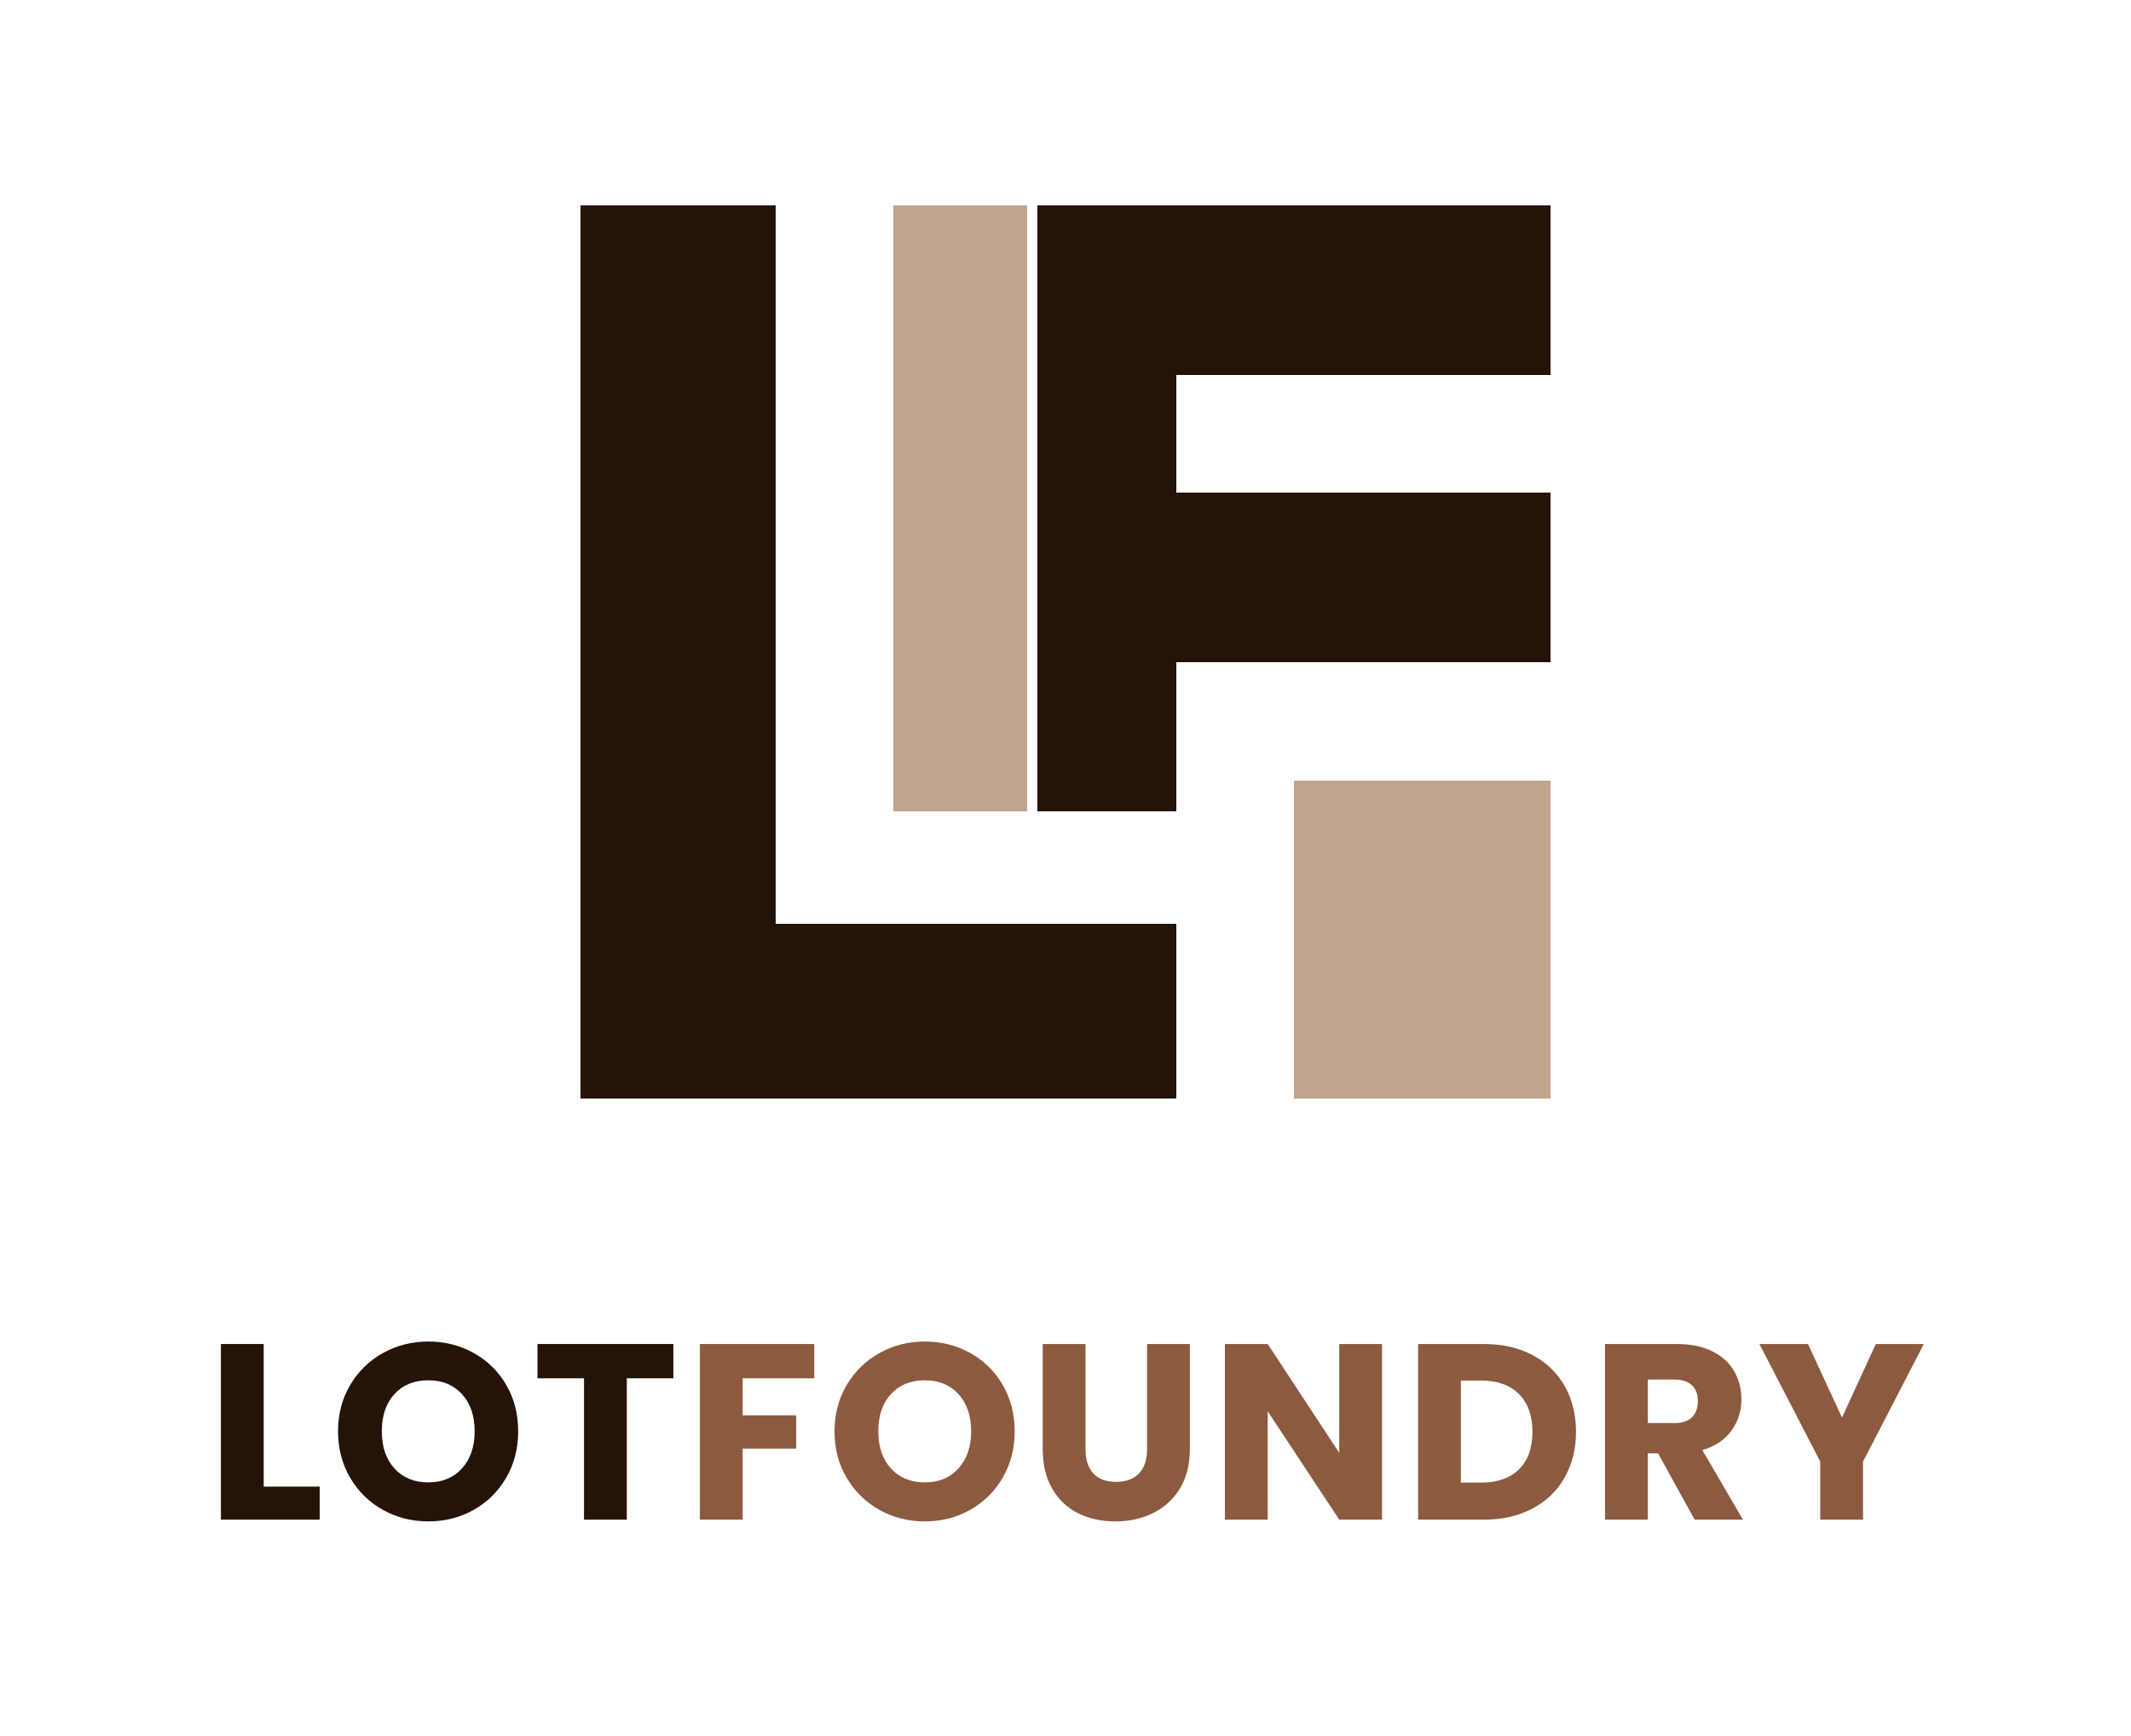
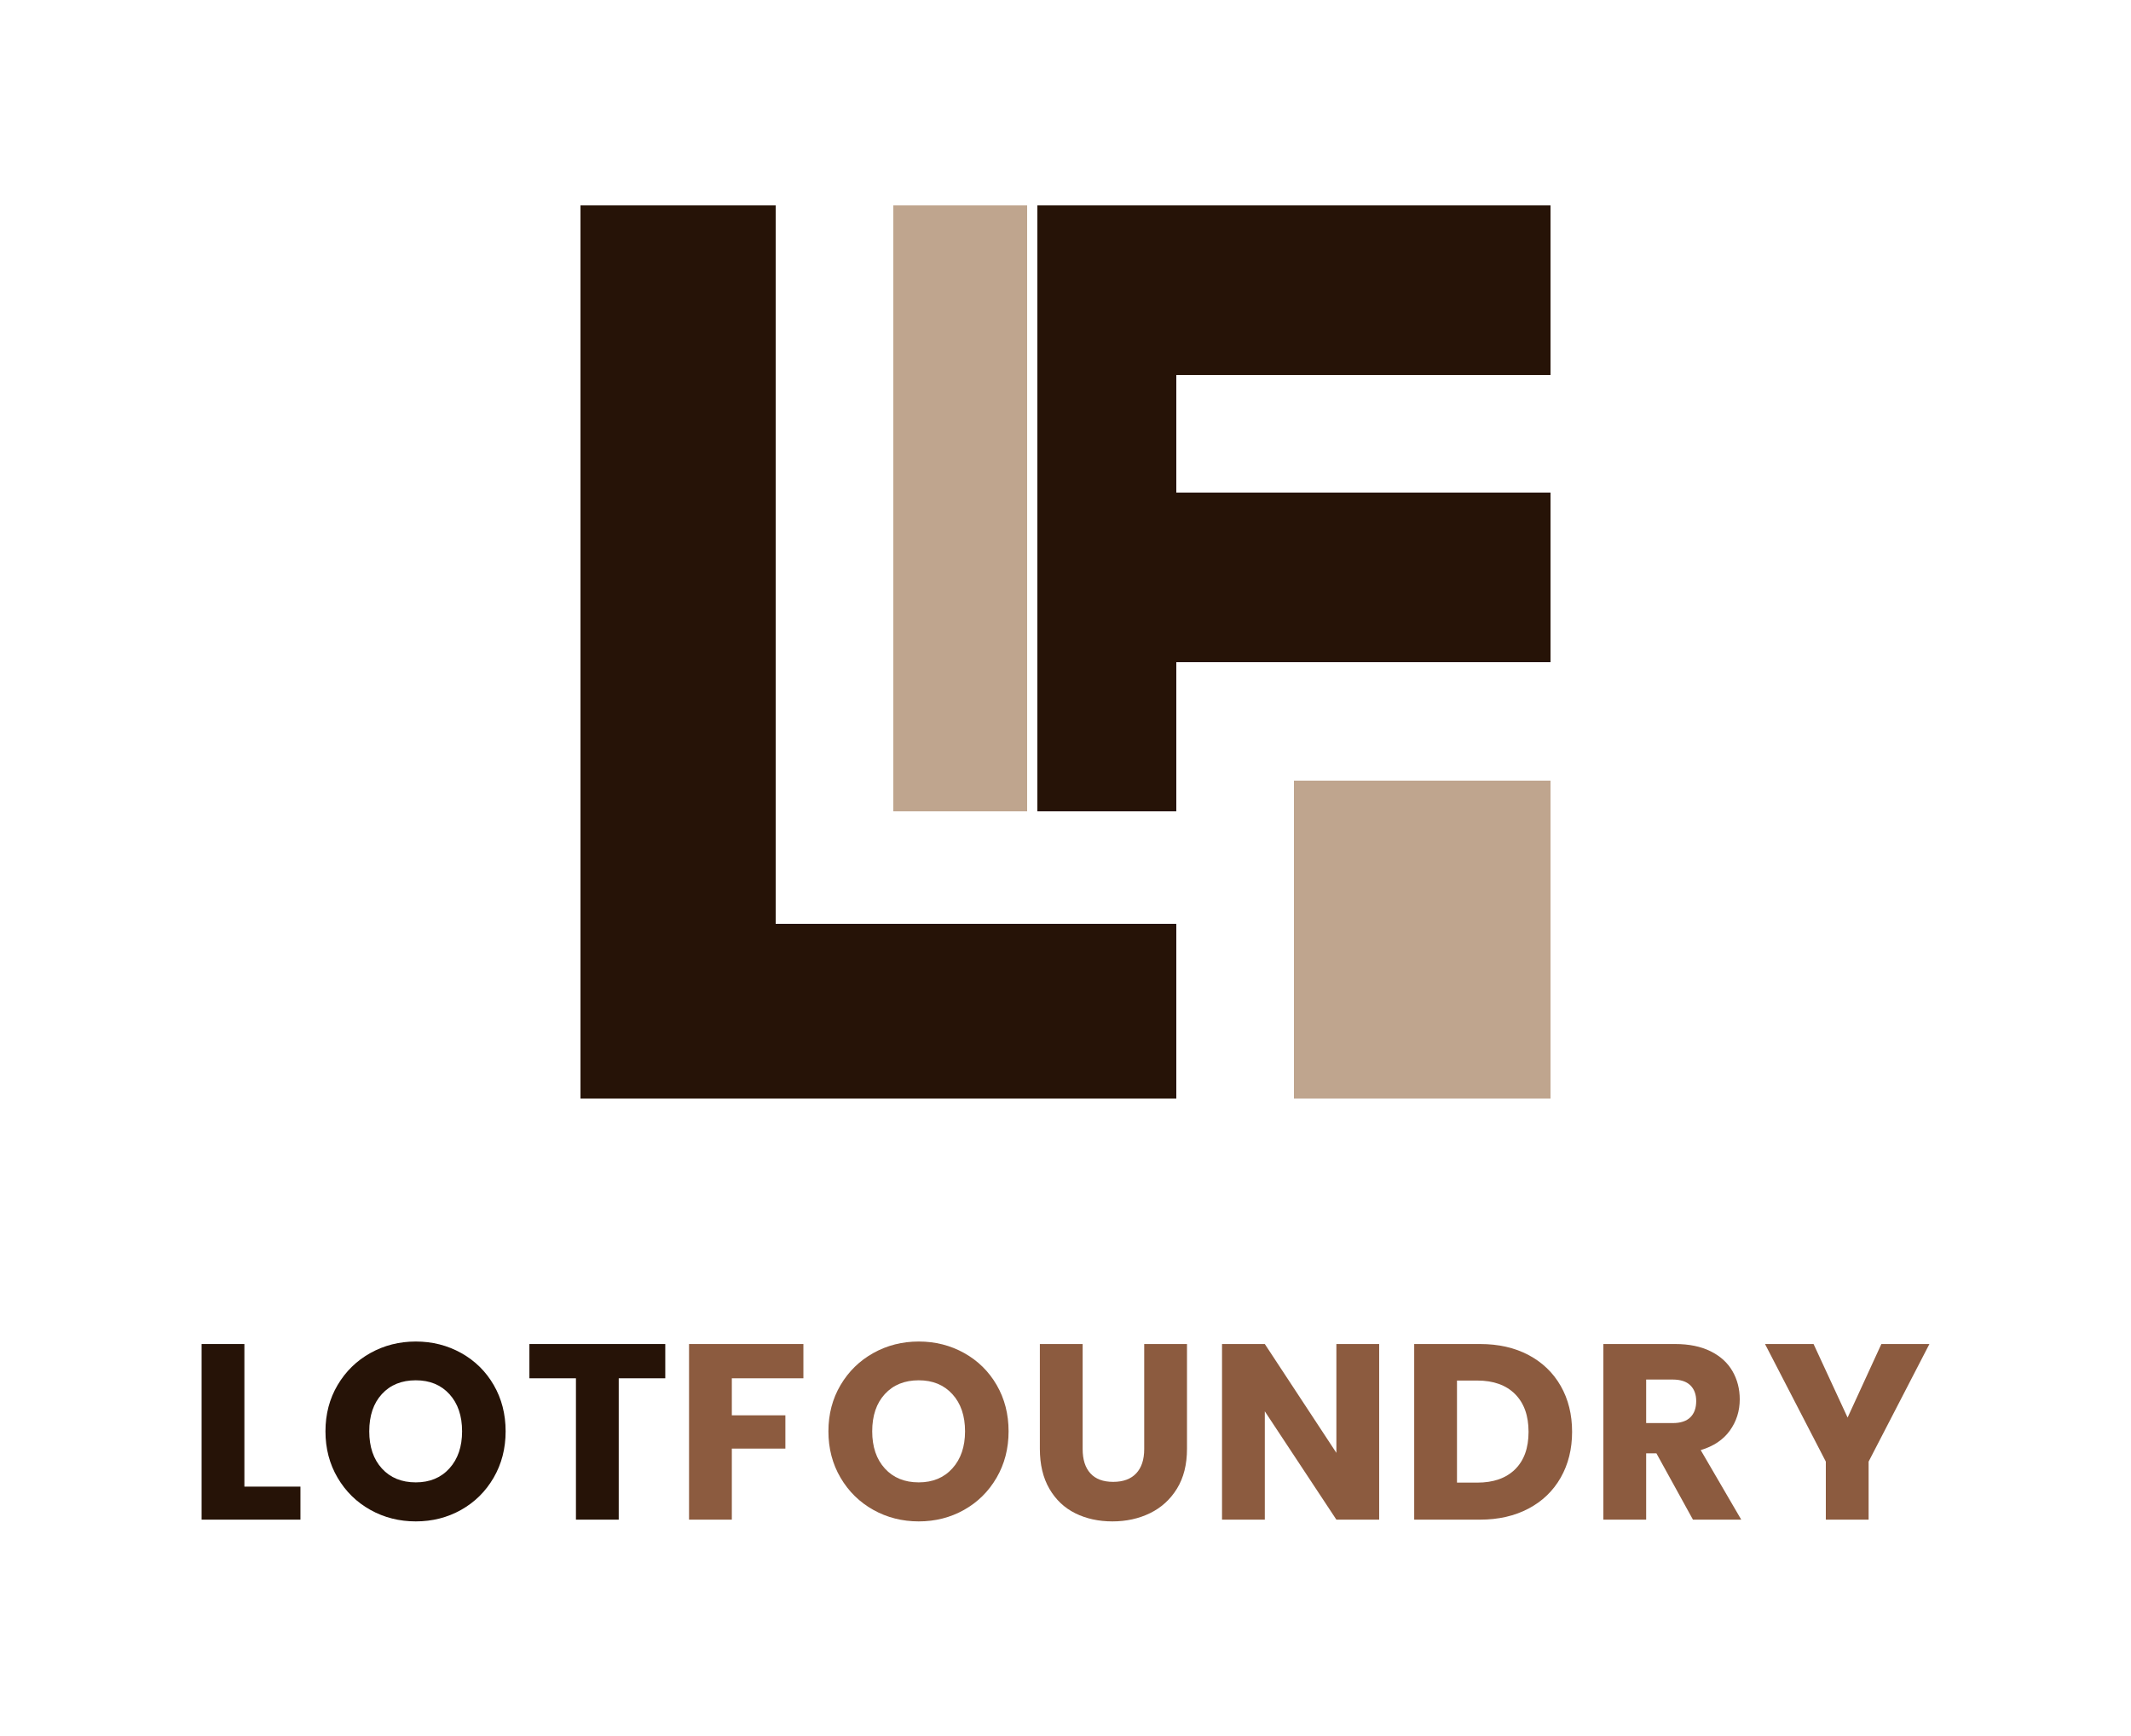
<svg xmlns="http://www.w3.org/2000/svg" viewBox="0 0 415 338" role="img" aria-label="LotFoundry">
  <g shape-rendering="crispEdges">
    <rect x="113" y="40" width="38" height="174" fill="#261307" />
    <rect x="113" y="180" width="116" height="34" fill="#261307" />
    <rect x="202" y="40" width="100" height="33" fill="#261307" />
    <rect x="202" y="40" width="27" height="118" fill="#261307" />
    <rect x="202" y="96" width="100" height="33" fill="#261307" />
    <rect x="174" y="40" width="26" height="118" fill="#BFA58E" />
    <rect x="252" y="152" width="50" height="62" fill="#BFA58E" />
  </g>
  <g>
-     <path transform="translate(40.000 296.0) scale(0.04873 -0.04873)" d="M233 132H457V0H62V702H233Z" fill="#261307" />
-     <path transform="translate(64.221 296.0) scale(0.04873 -0.04873)" d="M33 353Q33 456 81.5 538.0Q130 620 212.5 666.0Q295 712 394 712Q493 712 575.5 666.0Q658 620 705.5 538.0Q753 456 753 353Q753 250 705.0 167.5Q657 85 575.0 39.0Q493 -7 394 -7Q295 -7 212.5 39.0Q130 85 81.5 167.5Q33 250 33 353ZM579 353Q579 446 528.5 501.5Q478 557 394 557Q309 557 258.5 502.0Q208 447 208 353Q208 260 258.5 204.5Q309 149 394 149Q478 149 528.5 205.0Q579 261 579 353Z" fill="#261307" />
-     <path transform="translate(103.501 296.0) scale(0.04873 -0.04873)" d="M567 702V565H381V0H210V565H24V702Z" fill="#261307" />
-     <path transform="translate(133.278 296.0) scale(0.04873 -0.04873)" d="M519 702V565H233V417H447V284H233V0H62V702Z" fill="#8C5B3F" />
-     <path transform="translate(160.910 296.0) scale(0.04873 -0.04873)" d="M33 353Q33 456 81.5 538.0Q130 620 212.5 666.0Q295 712 394 712Q493 712 575.5 666.0Q658 620 705.5 538.0Q753 456 753 353Q753 250 705.0 167.5Q657 85 575.0 39.0Q493 -7 394 -7Q295 -7 212.5 39.0Q130 85 81.5 167.5Q33 250 33 353ZM579 353Q579 446 528.5 501.5Q478 557 394 557Q309 557 258.5 502.0Q208 447 208 353Q208 260 258.5 204.5Q309 149 394 149Q478 149 528.5 205.0Q579 261 579 353Z" fill="#8C5B3F" />
-     <path transform="translate(200.190 296.0) scale(0.04873 -0.04873)" d="M230 702V282Q230 219 261.0 185.0Q292 151 352 151Q412 151 444.0 185.0Q476 219 476 282V702H647V283Q647 189 607.0 124.0Q567 59 499.5 26.0Q432 -7 349 -7Q266 -7 200.5 25.5Q135 58 97.0 123.5Q59 189 59 283V702Z" fill="#8C5B3F" />
-     <path transform="translate(235.522 296.0) scale(0.04873 -0.04873)" d="M690 0H519L233 433V0H62V702H233L519 267V702H690Z" fill="#8C5B3F" />
-     <path transform="translate(273.145 296.0) scale(0.04873 -0.04873)" d="M693 351Q693 248 647.5 168.0Q602 88 518.5 44.0Q435 0 325 0H62V702H325Q436 702 519.0 658.0Q602 614 647.5 534.5Q693 455 693 351ZM519 351Q519 448 465.0 502.0Q411 556 314 556H233V148H314Q411 148 465.0 201.0Q519 254 519 351Z" fill="#8C5B3F" />
-     <path transform="translate(309.550 296.0) scale(0.04873 -0.04873)" d="M420 0 274 265H233V0H62V702H349Q432 702 490.5 673.0Q549 644 578.0 593.5Q607 543 607 481Q607 411 567.5 356.0Q528 301 451 278L613 0ZM233 386H339Q386 386 409.5 409.0Q433 432 433 474Q433 514 409.5 537.0Q386 560 339 560H233Z" fill="#8C5B3F" />
-     <path transform="translate(342.299 296.0) scale(0.04873 -0.04873)" d="M664 702 421 232V0H250V232L7 702H201L337 408L472 702Z" fill="#8C5B3F" />
+     <path transform="translate(36.239 296.0) scale(0.04873 -0.04873)" d="M233 132H457V0H62V702H233Z" fill="#261307" />
+     <path transform="translate(61.774 296.0) scale(0.04873 -0.04873)" d="M33 353Q33 456 81.5 538.0Q130 620 212.5 666.0Q295 712 394 712Q493 712 575.5 666.0Q658 620 705.5 538.0Q753 456 753 353Q753 250 705.0 167.5Q657 85 575.0 39.0Q493 -7 394 -7Q295 -7 212.5 39.0Q130 85 81.5 167.5Q33 250 33 353ZM579 353Q579 446 528.5 501.5Q478 557 394 557Q309 557 258.5 502.0Q208 447 208 353Q208 260 258.5 204.5Q309 149 394 149Q478 149 528.5 205.0Q579 261 579 353Z" fill="#261307" />
+     <path transform="translate(101.928 296.0) scale(0.04873 -0.04873)" d="M567 702V565H381V0H210V565H24V702Z" fill="#261307" />
+     <path transform="translate(131.166 296.0) scale(0.04873 -0.04873)" d="M519 702V565H233V417H447V284H233V0H62V702Z" fill="#8C5B3F" />
+     <path transform="translate(159.722 296.0) scale(0.04873 -0.04873)" d="M33 353Q33 456 81.5 538.0Q130 620 212.5 666.0Q295 712 394 712Q493 712 575.5 666.0Q658 620 705.5 538.0Q753 456 753 353Q753 250 705.0 167.5Q657 85 575.0 39.0Q493 -7 394 -7Q295 -7 212.5 39.0Q130 85 81.5 167.5Q33 250 33 353ZM579 353Q579 446 528.5 501.5Q478 557 394 557Q309 557 258.5 502.0Q208 447 208 353Q208 260 258.5 204.5Q309 149 394 149Q478 149 528.5 205.0Q579 261 579 353Z" fill="#8C5B3F" />
+     <path transform="translate(199.632 296.0) scale(0.04873 -0.04873)" d="M230 702V282Q230 219 261.0 185.0Q292 151 352 151Q412 151 444.0 185.0Q476 219 476 282V702H647V283Q647 189 607.0 124.0Q567 59 499.5 26.0Q432 -7 349 -7Q266 -7 200.5 25.5Q135 58 97.0 123.5Q59 189 59 283V702Z" fill="#8C5B3F" />
+     <path transform="translate(234.961 296.0) scale(0.04873 -0.04873)" d="M690 0H519L233 433V0H62V702H233L519 267V702H690Z" fill="#8C5B3F" />
+     <path transform="translate(272.386 296.0) scale(0.04873 -0.04873)" d="M693 351Q693 248 647.5 168.0Q602 88 518.5 44.0Q435 0 325 0H62V702H325Q436 702 519.0 658.0Q602 614 647.5 534.5Q693 455 693 351ZM519 351Q519 448 465.0 502.0Q411 556 314 556H233V148H314Q411 148 465.0 201.0Q519 254 519 351Z" fill="#8C5B3F" />
+     <path transform="translate(309.226 296.0) scale(0.04873 -0.04873)" d="M420 0 274 265H233V0H62V702H349Q432 702 490.5 673.0Q549 644 578.0 593.5Q607 543 607 481Q607 411 567.5 356.0Q528 301 451 278L613 0ZM233 386H339Q386 386 409.5 409.0Q433 432 433 474Q433 514 409.5 537.0Q386 560 339 560H233Z" fill="#8C5B3F" />
+     <path transform="translate(343.386 296.0) scale(0.04873 -0.04873)" d="M664 702 421 232V0H250V232L7 702H201L337 408L472 702Z" fill="#8C5B3F" />
  </g>
</svg>
